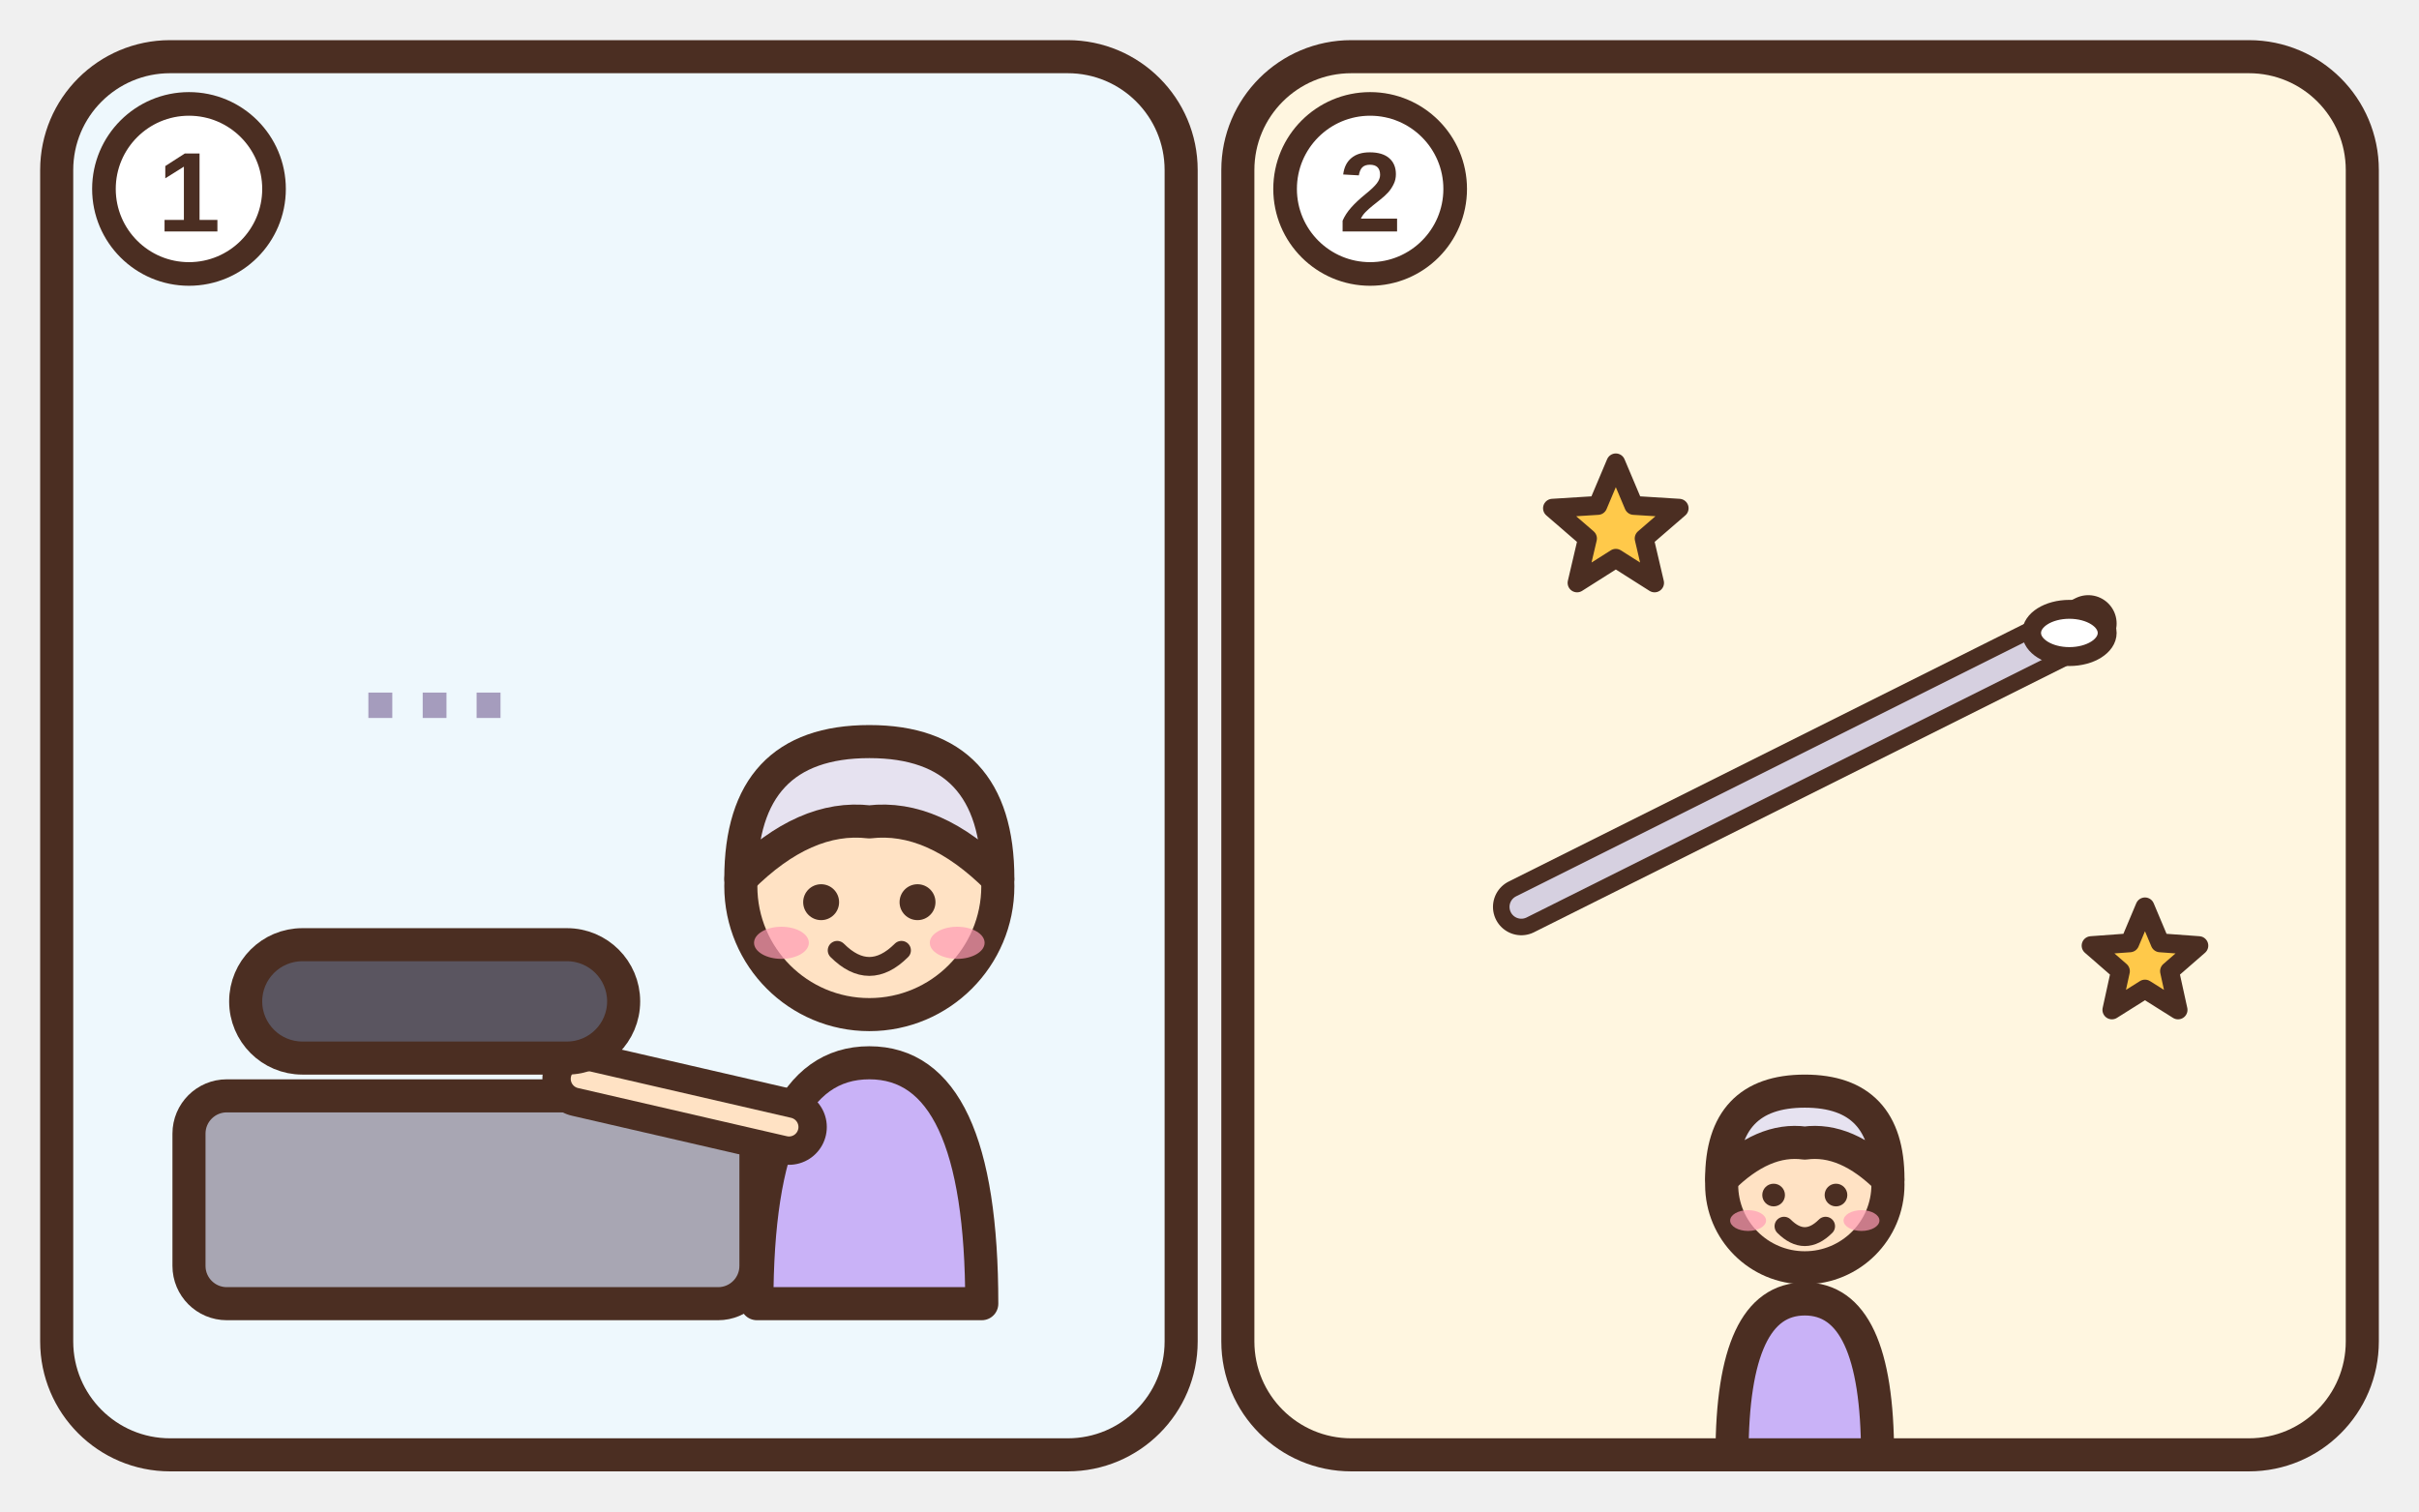
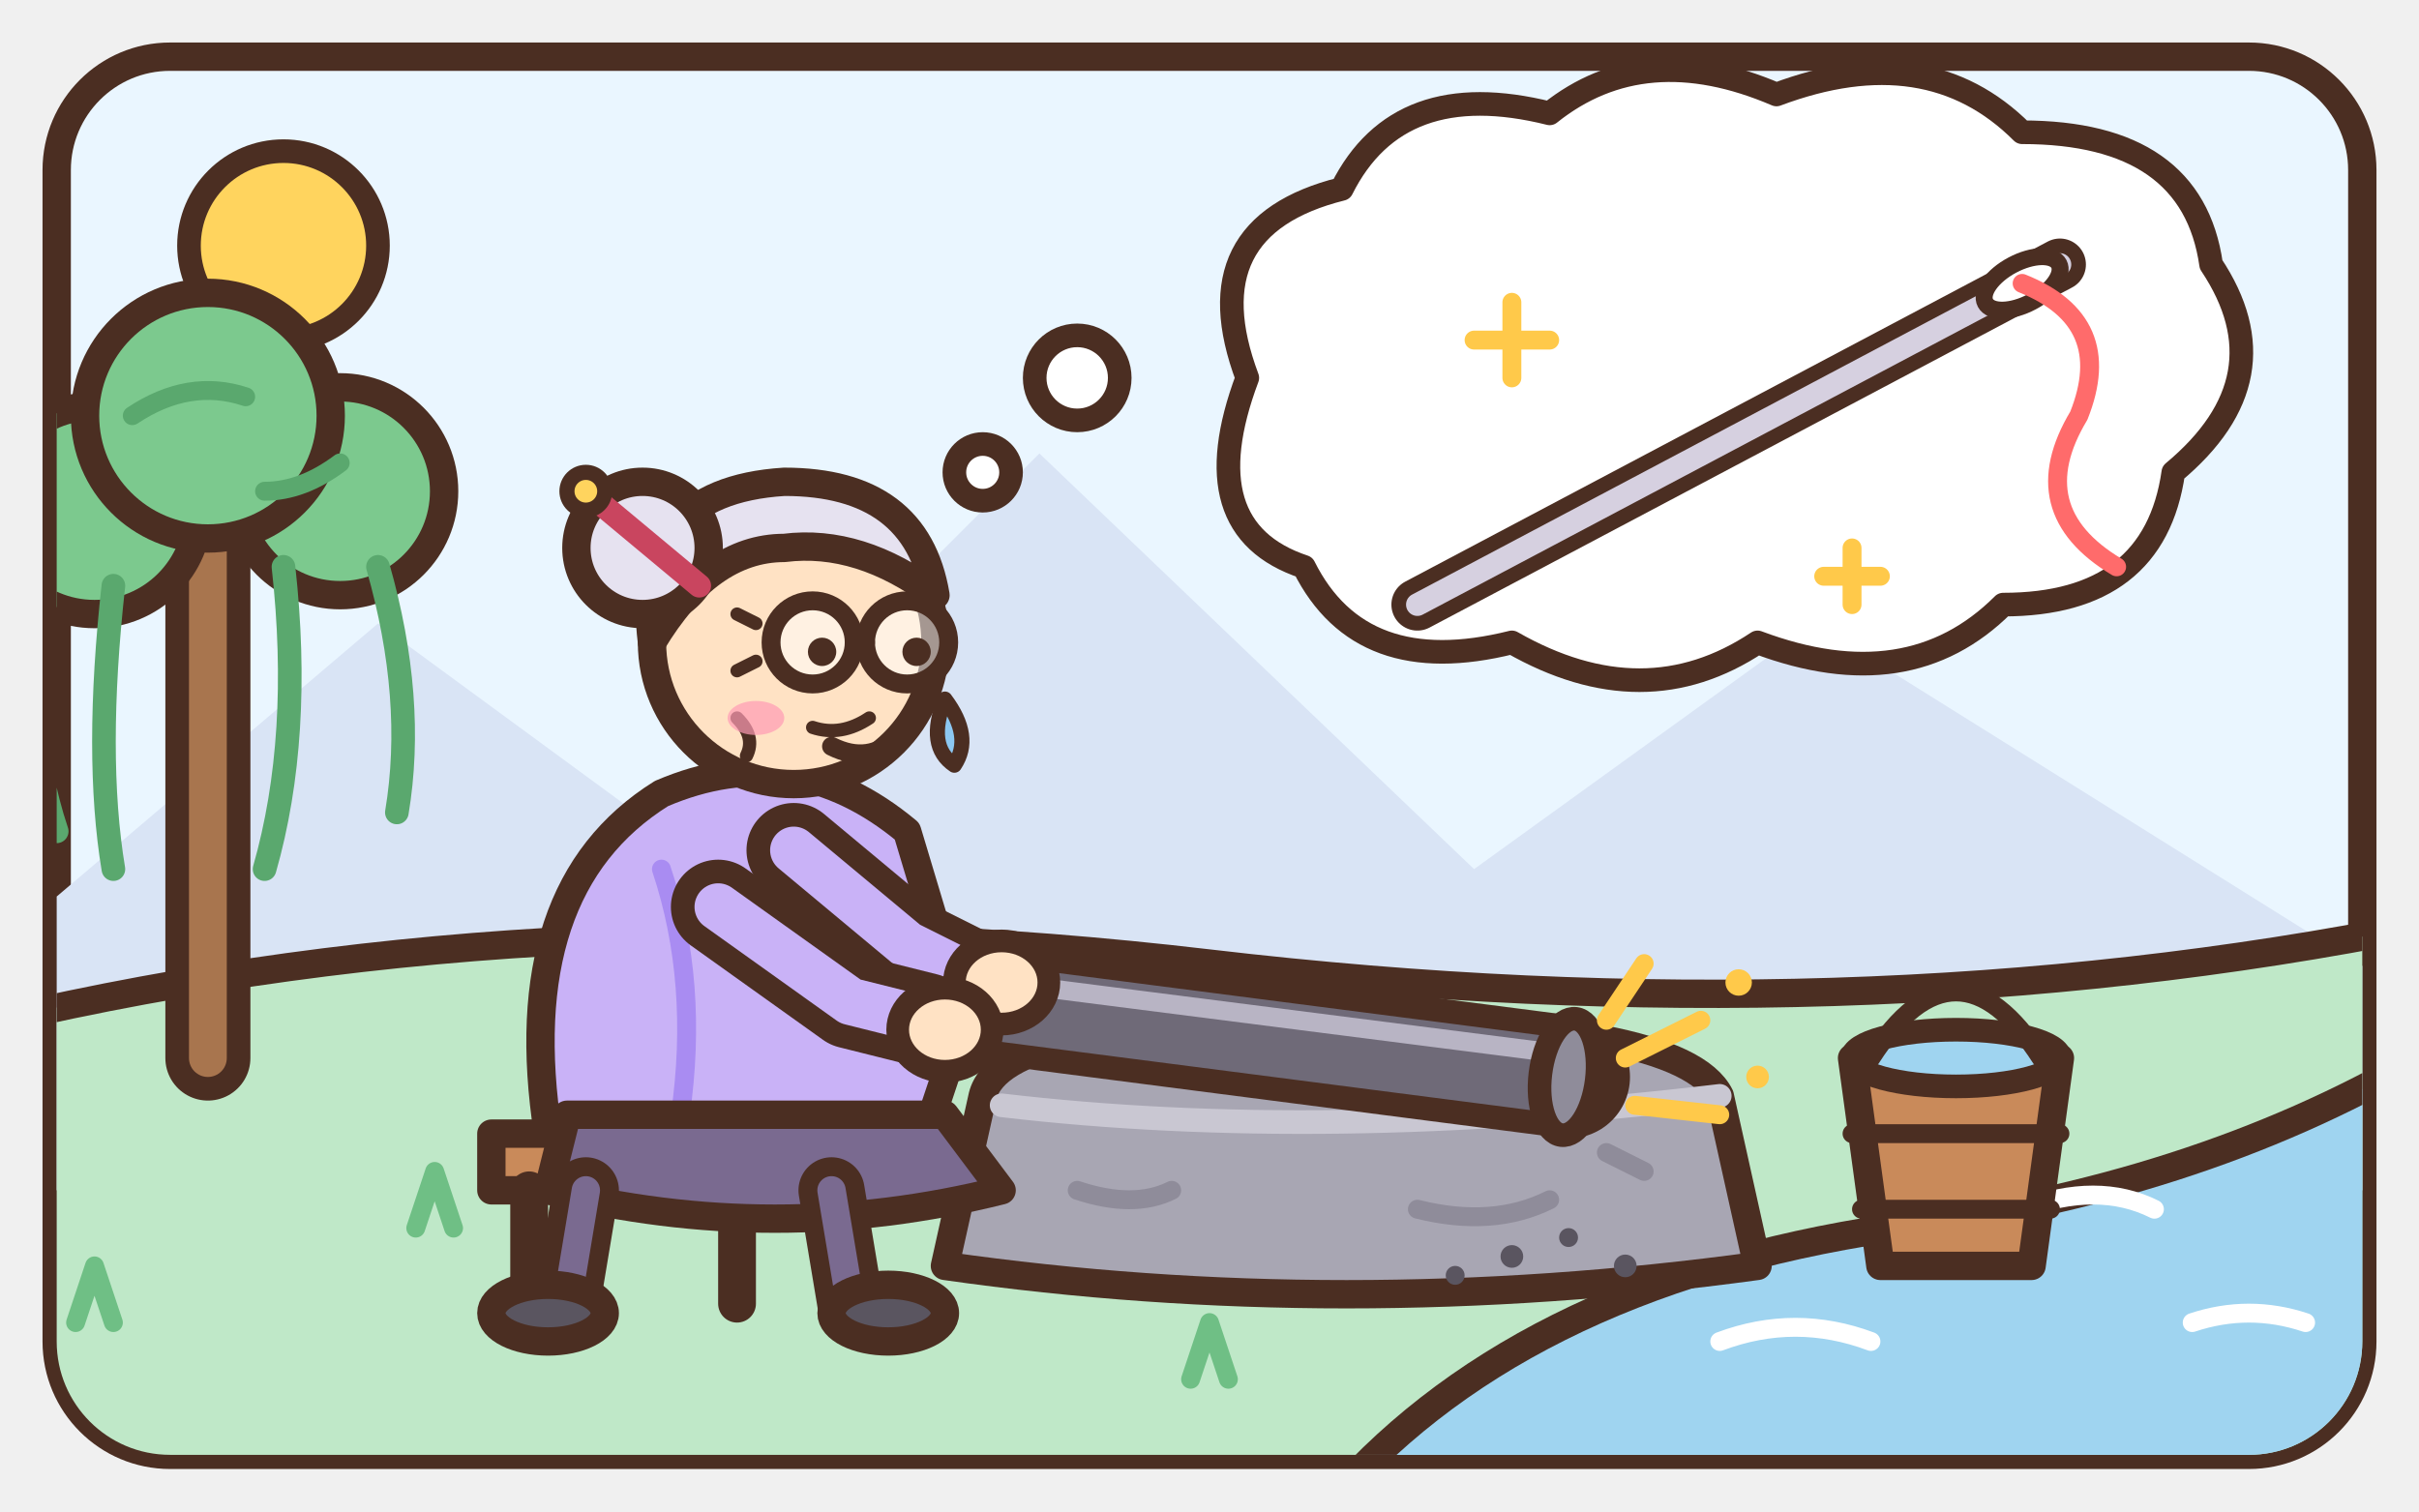
<svg xmlns="http://www.w3.org/2000/svg" viewBox="0 0 256 160">
-   <g stroke="#4b2e22" stroke-width="3.5" stroke-linejoin="round" stroke-linecap="round">
-     <rect x="6" y="6" width="119" height="148" rx="12" fill="#eef8fd" />
-     <g transform="translate(6 6)">
-       <rect x="14" y="110" width="60" height="22" rx="4" fill="#a8a6b3" />
-       <path d="M74.1 132.0Q74.1 106.5 86.0 106.5Q97.9 106.5 97.9 132.0Z" fill="#c9b2f7" />
-       <circle cx="86" cy="87.8" r="13.6" fill="#ffe2c4" />
-       <path d="M72.4 87.0Q72.4 72.5 86.0 72.5Q99.6 72.5 99.6 87.0Q92.8 80.2 86.0 81.0Q79.2 80.2 72.4 87.0Z" fill="#e6e2f0" />
-       <g stroke="none" fill="#4b2e22">
-         <circle cx="80.9" cy="89.5" r="1.9" />
-         <circle cx="91.1" cy="89.5" r="1.9" />
+   <defs>
+     <clipPath id="frame">
+       <rect x="6" y="6" width="244" height="148" rx="12" />
+     </clipPath>
+   </defs>
+   <g stroke="#4b2e22" stroke-width="3" stroke-linejoin="round" stroke-linecap="round">
+     <rect x="6" y="6" width="244" height="148" rx="12" fill="#eaf6ff" />
+     <g clip-path="url(#frame)">
+       <circle cx="30" cy="26" r="10" fill="#ffd45e" stroke-width="2.5" />
+       <path d="M0 100l40-34 30 22 40-40 46 44 36-26 64 40v20H0Z" fill="#d9e4f5" stroke="none" />
+       <path d="M0 108q60-14 128-6t128-4v62H0Z" fill="#bfe8c8" />
+       <path d="M140 160q20-24 60-30 32-4 56-18v48Z" fill="#9fd4f0" />
+       <g fill="none" stroke="#ffffff" stroke-width="2">
+         <path d="M182 142q8-3 16 0M214 128q8-3 14 0M232 140q6-2 12 0" />
      </g>
-       <path d="M82.6 94.6q3.4 3.4 6.8 0" fill="none" stroke-width="2" />
-       <g fill="#ff9bb5" opacity=".7" stroke="none">
-         <ellipse cx="76.7" cy="93.8" rx="2.9" ry="1.7" />
-         <ellipse cx="95.3" cy="93.8" rx="2.9" ry="1.7" />
+       <path d="M22 112V54" stroke-width="9" />
+       <path d="M22 112V54" stroke="#a8754e" stroke-width="4" />
+       <g fill="#7cc98e">
+         <circle cx="10" cy="54" r="11" />
+         <circle cx="36" cy="52" r="11" />
+         <circle cx="22" cy="44" r="13" />
      </g>
-       <path d="M77.5 113.3L55.4 108.2" stroke="#4b2e22" stroke-width="8" />
-       <path d="M77.5 113.3L55.4 108.2" stroke="#ffe2c4" stroke-width="2" />
-       <rect x="20" y="94" width="40" height="12" rx="6" fill="#5a5560" />
-       <text x="40" y="70" font-family="'Arial Rounded MT Bold','Fredoka',Arial,sans-serif" font-size="18" font-weight="700" text-anchor="middle" fill="#a59cbd" stroke="none">…</text>
-     </g>
-     <circle cx="20" cy="20" r="9" fill="#ffffff" stroke-width="2.5" />
-     <text x="20" y="24.5" font-family="'Arial Rounded MT Bold','Fredoka',Arial,sans-serif" font-size="12" font-weight="700" text-anchor="middle" fill="#4b2e22" stroke="none">1</text>
-     <rect x="131" y="6" width="119" height="148" rx="12" fill="#fff6e0" />
-     <g transform="translate(131 6)">
-       <path d="M30 90l60-30" stroke="#4b2e22" stroke-width="6" />
-       <path d="M30 90l60-30" stroke="#d6d0e0" stroke-width="2.5" />
-       <ellipse cx="88" cy="61" rx="4" ry="2.5" fill="#ffffff" stroke-width="2" />
-       <path d="M40.0 43.0L41.9 47.5L46.7 47.8L43.0 51.0L44.1 55.7L40.0 53.1L35.9 55.7L37.0 51.0L33.3 47.8L38.1 47.5Z" fill="#ffc94a" stroke-width="2" />
-       <path d="M96.0 90.0L97.6 93.8L101.7 94.1L98.6 96.8L99.5 100.9L96.0 98.7L92.5 100.9L93.4 96.8L90.3 94.1L94.4 93.8Z" fill="#ffc94a" stroke-width="2" />
-       <path d="M52.3 148.0Q52.3 131.5 60.0 131.5Q67.7 131.5 67.7 148.0Z" fill="#c9b2f7" />
-       <circle cx="60" cy="119.4" r="8.8" fill="#ffe2c4" />
-       <path d="M51.2 118.8Q51.2 109.5 60.0 109.5Q68.8 109.5 68.8 118.8Q64.4 114.4 60.0 115.0Q55.6 114.4 51.2 118.8Z" fill="#e6e2f0" />
-       <g stroke="none" fill="#4b2e22">
-         <circle cx="56.7" cy="120.5" r="1.2" />
-         <circle cx="63.3" cy="120.5" r="1.2" />
+       <g fill="none" stroke="#5aa86e" stroke-width="2.5">
+         <path d="M4 60q-2 16 2 28M12 62q-2 18 0 30M30 60q2 18-2 32M40 60q4 14 2 26" />
      </g>
-       <path d="M57.8 123.8q2.2 2.2 4.4 0" fill="none" stroke-width="2" />
-       <g fill="#ff9bb5" opacity=".7" stroke="none">
-         <ellipse cx="54.0" cy="123.2" rx="1.9" ry="1.1" />
-         <ellipse cx="66.0" cy="123.2" rx="1.9" ry="1.1" />
+       <g fill="none" stroke="#5aa86e" stroke-width="2">
+         <path d="M14 44q6-4 12-2M28 52q4 0 8-3" />
+       </g>
+       <g fill="none" stroke="#6fbf85" stroke-width="2">
+         <path d="M44 130l2-6 2 6M126 146l2-6 2 6M8 140l2-6 2 6" />
+       </g>
+       <path d="M52 120h30v6H52Z" fill="#c98a5a" />
+       <path d="M56 126v12M78 126v12" stroke-width="4" />
+       <path d="M104 116q2-8 36-8 38 0 42 8l4 18q-44 6-86 0Z" fill="#a8a6b3" />
+       <path d="M106 117q34 4 76-1" fill="none" stroke="#c9c7d2" stroke-width="2.5" />
+       <g fill="none" stroke="#8f8c9a" stroke-width="2">
+         <path d="M114 126q6 2 10 0M150 128q8 2 14-1M170 122l4 2" />
+       </g>
+       <g fill="#5a5560" stroke="none">
+         <circle cx="160" cy="133" r="1.2" />
+         <circle cx="166" cy="131" r="1" />
+         <circle cx="172" cy="134" r="1.2" />
+         <circle cx="154" cy="135" r="1" />
+       </g>
+       <path d="M104 106l62 8" stroke-width="13" />
+       <path d="M104 106l62 8" stroke="#6f6a78" stroke-width="8" />
+       <path d="M106 104l58 7.4" stroke="#b8b4c4" stroke-width="2" />
+       <ellipse cx="166" cy="114" rx="3" ry="6.2" fill="#8f8c9a" stroke-width="2.5" transform="rotate(7 166 114)" />
+       <g fill="none" stroke="#ffc94a" stroke-width="2">
+         <path d="M172 112l8-4M173 117l9 1M170 108l4-6" />
+       </g>
+       <g fill="#ffc94a" stroke="none">
+         <circle cx="184" cy="104" r="1.4" />
+         <circle cx="186" cy="114" r="1.2" />
+       </g>
+       <path d="M196 112h22l-3 22h-16Z" fill="#c98a5a" />
+       <path d="M196 120h22M197 128h20" stroke-width="2" />
+       <ellipse cx="207" cy="112" rx="11" ry="3" fill="#9fd4f0" stroke-width="2.5" />
+       <path d="M198 112q9-14 18 0" fill="none" stroke-width="2" />
+       <path d="M58 120q-4-26 12-36 14-6 26 4l6 20-4 12Z" fill="#c9b2f7" />
+       <path d="M70 92q4 12 2 26" fill="none" stroke="#a98cf2" stroke-width="2" />
+       <path d="M60 118h40l6 8q-24 6-48 0Z" fill="#7a6a90" />
+       <path d="M62 126l-2 12M88 126l2 12" stroke-width="7" />
+       <path d="M62 126l-2 12M88 126l2 12" stroke="#7a6a90" stroke-width="3" />
+       <g fill="#5a5560">
+         <ellipse cx="58" cy="139" rx="6" ry="3" />
+         <ellipse cx="94" cy="139" rx="6" ry="3" />
+       </g>
+       <path d="M84 90l12 10 8 4" stroke-width="10" />
+       <path d="M84 90l12 10 8 4" stroke="#c9b2f7" stroke-width="5" />
+       <path d="M76 96l14 10 8 2" stroke-width="10" />
+       <path d="M76 96l14 10 8 2" stroke="#c9b2f7" stroke-width="5" />
+       <g fill="#ffe2c4" stroke-width="2.4">
+         <ellipse cx="106" cy="104" rx="5" ry="4.4" />
+         <ellipse cx="100" cy="109" rx="5" ry="4.4" />
+       </g>
+       <circle cx="84" cy="68" r="15" fill="#ffe2c4" />
+       <path d="M69 68q-2-16 14-17 14 0 16 12-8-6-16-5-8 0-14 10Z" fill="#e6e2f0" />
+       <circle cx="68" cy="58" r="7" fill="#e6e2f0" />
+       <path d="M62 52l12 10" stroke="#c9455f" stroke-width="2.5" />
+       <circle cx="62" cy="52" r="2" fill="#ffd45e" stroke-width="1.6" />
+       <g fill="#ffffff" fill-opacity=".5" stroke-width="2">
+         <circle cx="86" cy="68" r="4.4" />
+         <circle cx="96" cy="68" r="4.4" />
+       </g>
+       <path d="M90.4 68h1.2" stroke-width="2" />
+       <g fill="#4b2e22" stroke="none">
+         <circle cx="87" cy="69" r="1.5" />
+         <circle cx="97" cy="69" r="1.5" />
+       </g>
+       <g fill="none" stroke-width="1.4">
+         <path d="M80 66l-2-1M80 70l-2 1M92 76q-3 2-6 1M78 76q2 2 1 4" />
+       </g>
+       <path d="M88 79q4 2 7-1" fill="none" stroke-width="2" />
+       <ellipse cx="80" cy="76" rx="3" ry="1.8" fill="#ff9bb5" opacity=".7" stroke="none" />
+       <path d="M100 74q3 4 1 7-3-2-1-7Z" fill="#8cc8f2" stroke-width="1.6" />
+       <g fill="#ffffff" stroke-width="2.5">
+         <circle cx="104" cy="50" r="3" />
+         <circle cx="114" cy="40" r="4.5" />
+       </g>
+       <g transform="translate(0 6)">
+         <path d="M132 34q-6-16 10-20 6-12 22-8 10-8 24-2 16-6 26 4 18 0 20 14 8 12-4 22-2 14-18 14-10 10-26 4-12 8-26 0-16 4-22-8-12-4-6-20Z" fill="#ffffff" stroke-width="2.5" />
+         <path d="M150 58l68-36" stroke-width="5.5" />
+         <path d="M150 58l68-36" stroke="#d6d0e0" stroke-width="2.4" />
+         <ellipse cx="214" cy="24" rx="4.4" ry="2.2" fill="#ffffff" stroke-width="1.8" transform="rotate(-28 214 24)" />
+         <path d="M214 24q10 4 6 14-6 10 4 16" fill="none" stroke="#ff6b6b" stroke-width="2" />
+         <g fill="none" stroke="#ffc94a" stroke-width="2">
+           <path d="M160 26v8M156 30h8M196 52v6M193 55h6" />
+         </g>
      </g>
    </g>
-     <circle cx="145" cy="20" r="9" fill="#ffffff" stroke-width="2.5" />
-     <text x="145" y="24.5" font-family="'Arial Rounded MT Bold','Fredoka',Arial,sans-serif" font-size="12" font-weight="700" text-anchor="middle" fill="#4b2e22" stroke="none">2</text>
  </g>
</svg>
